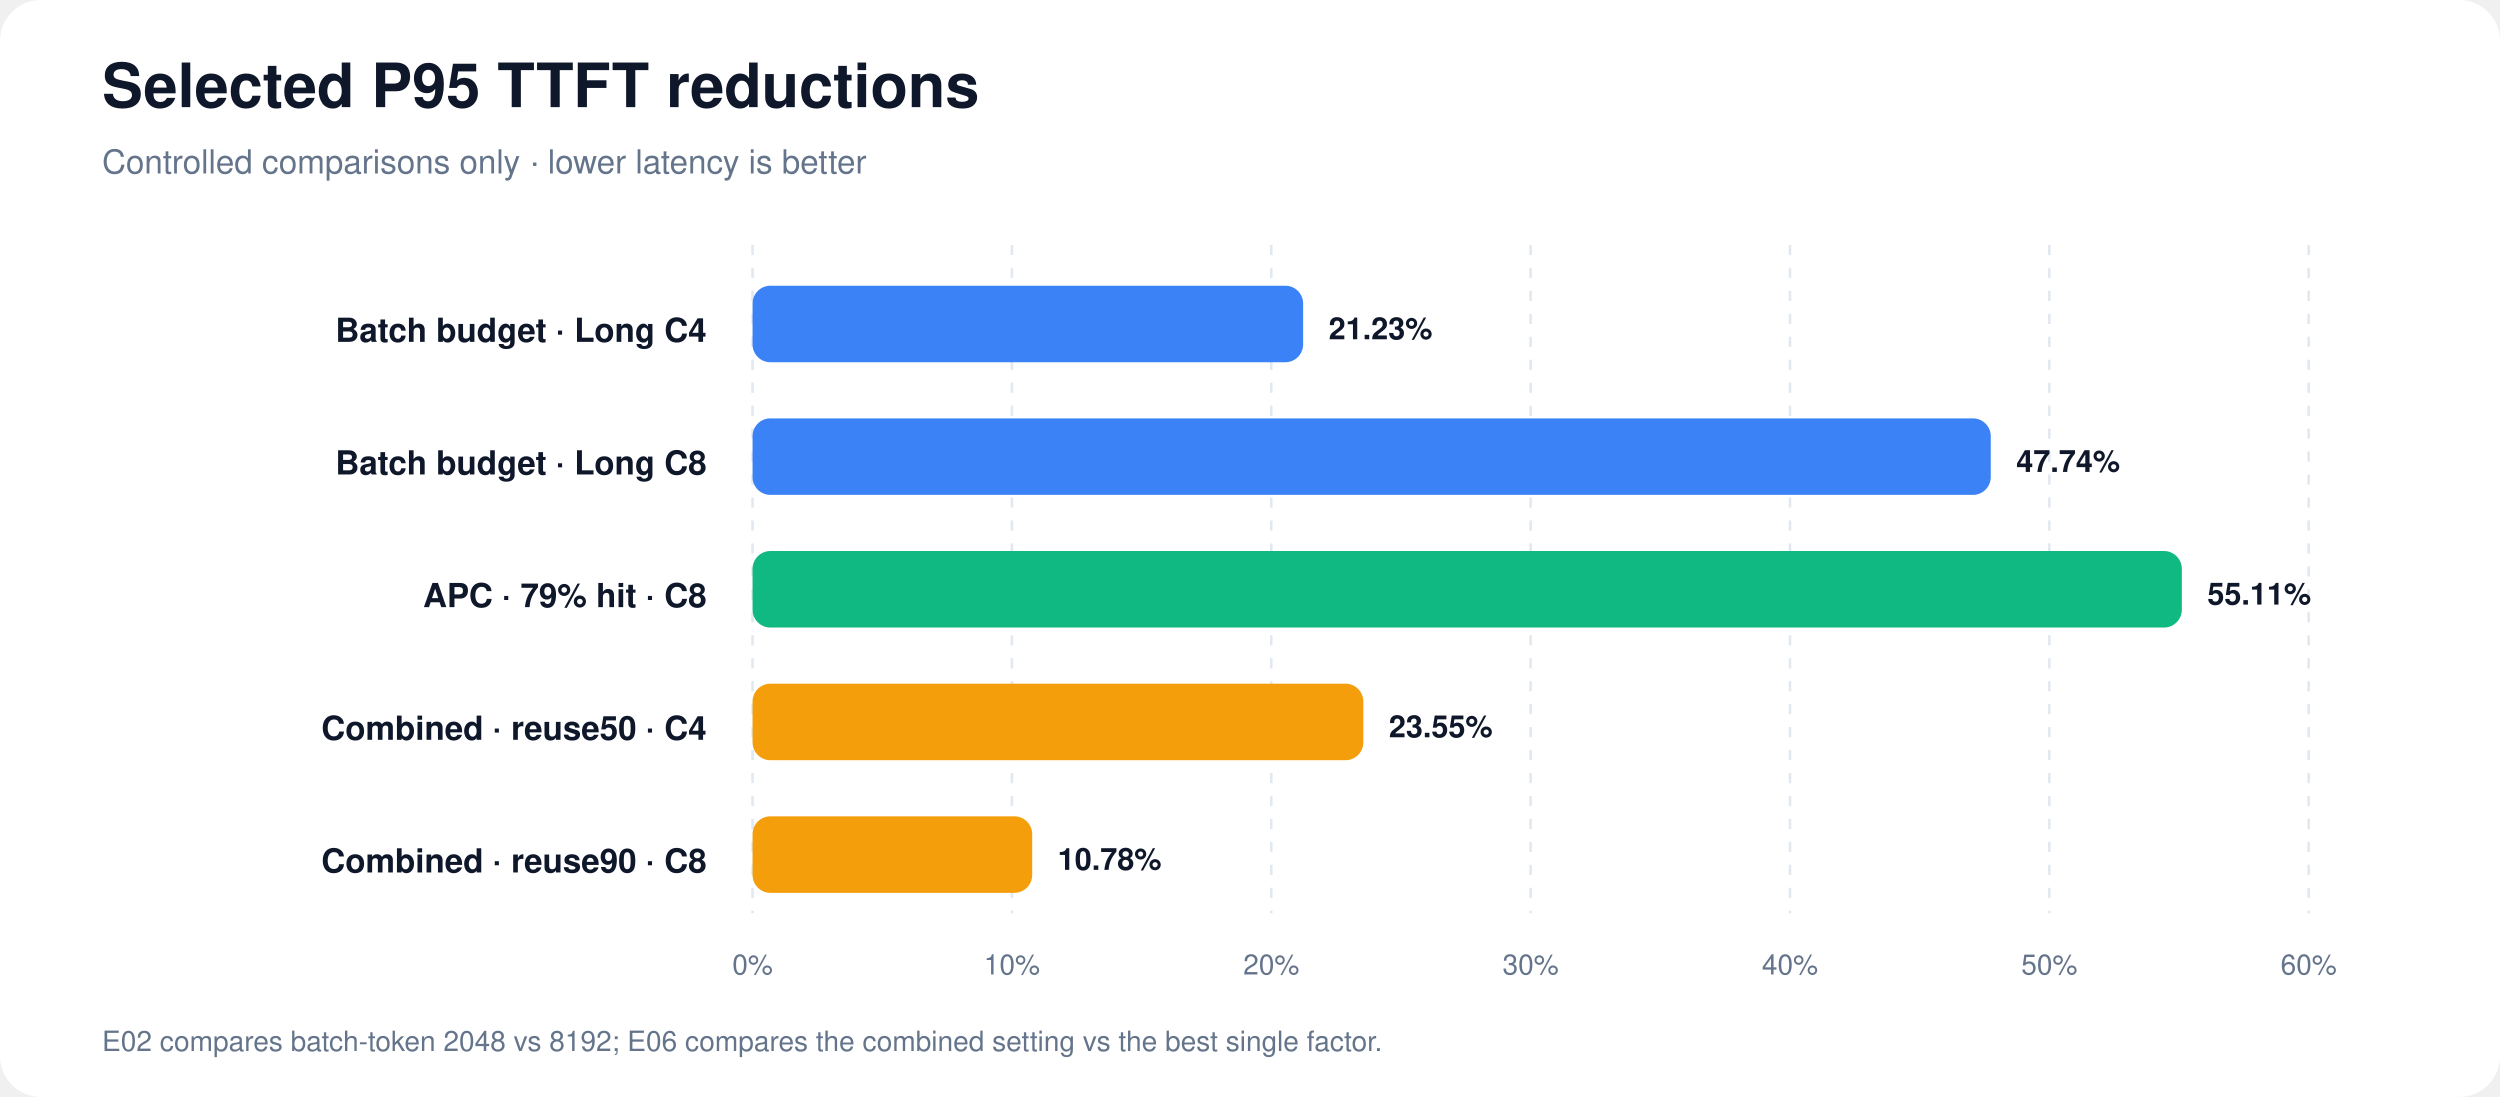
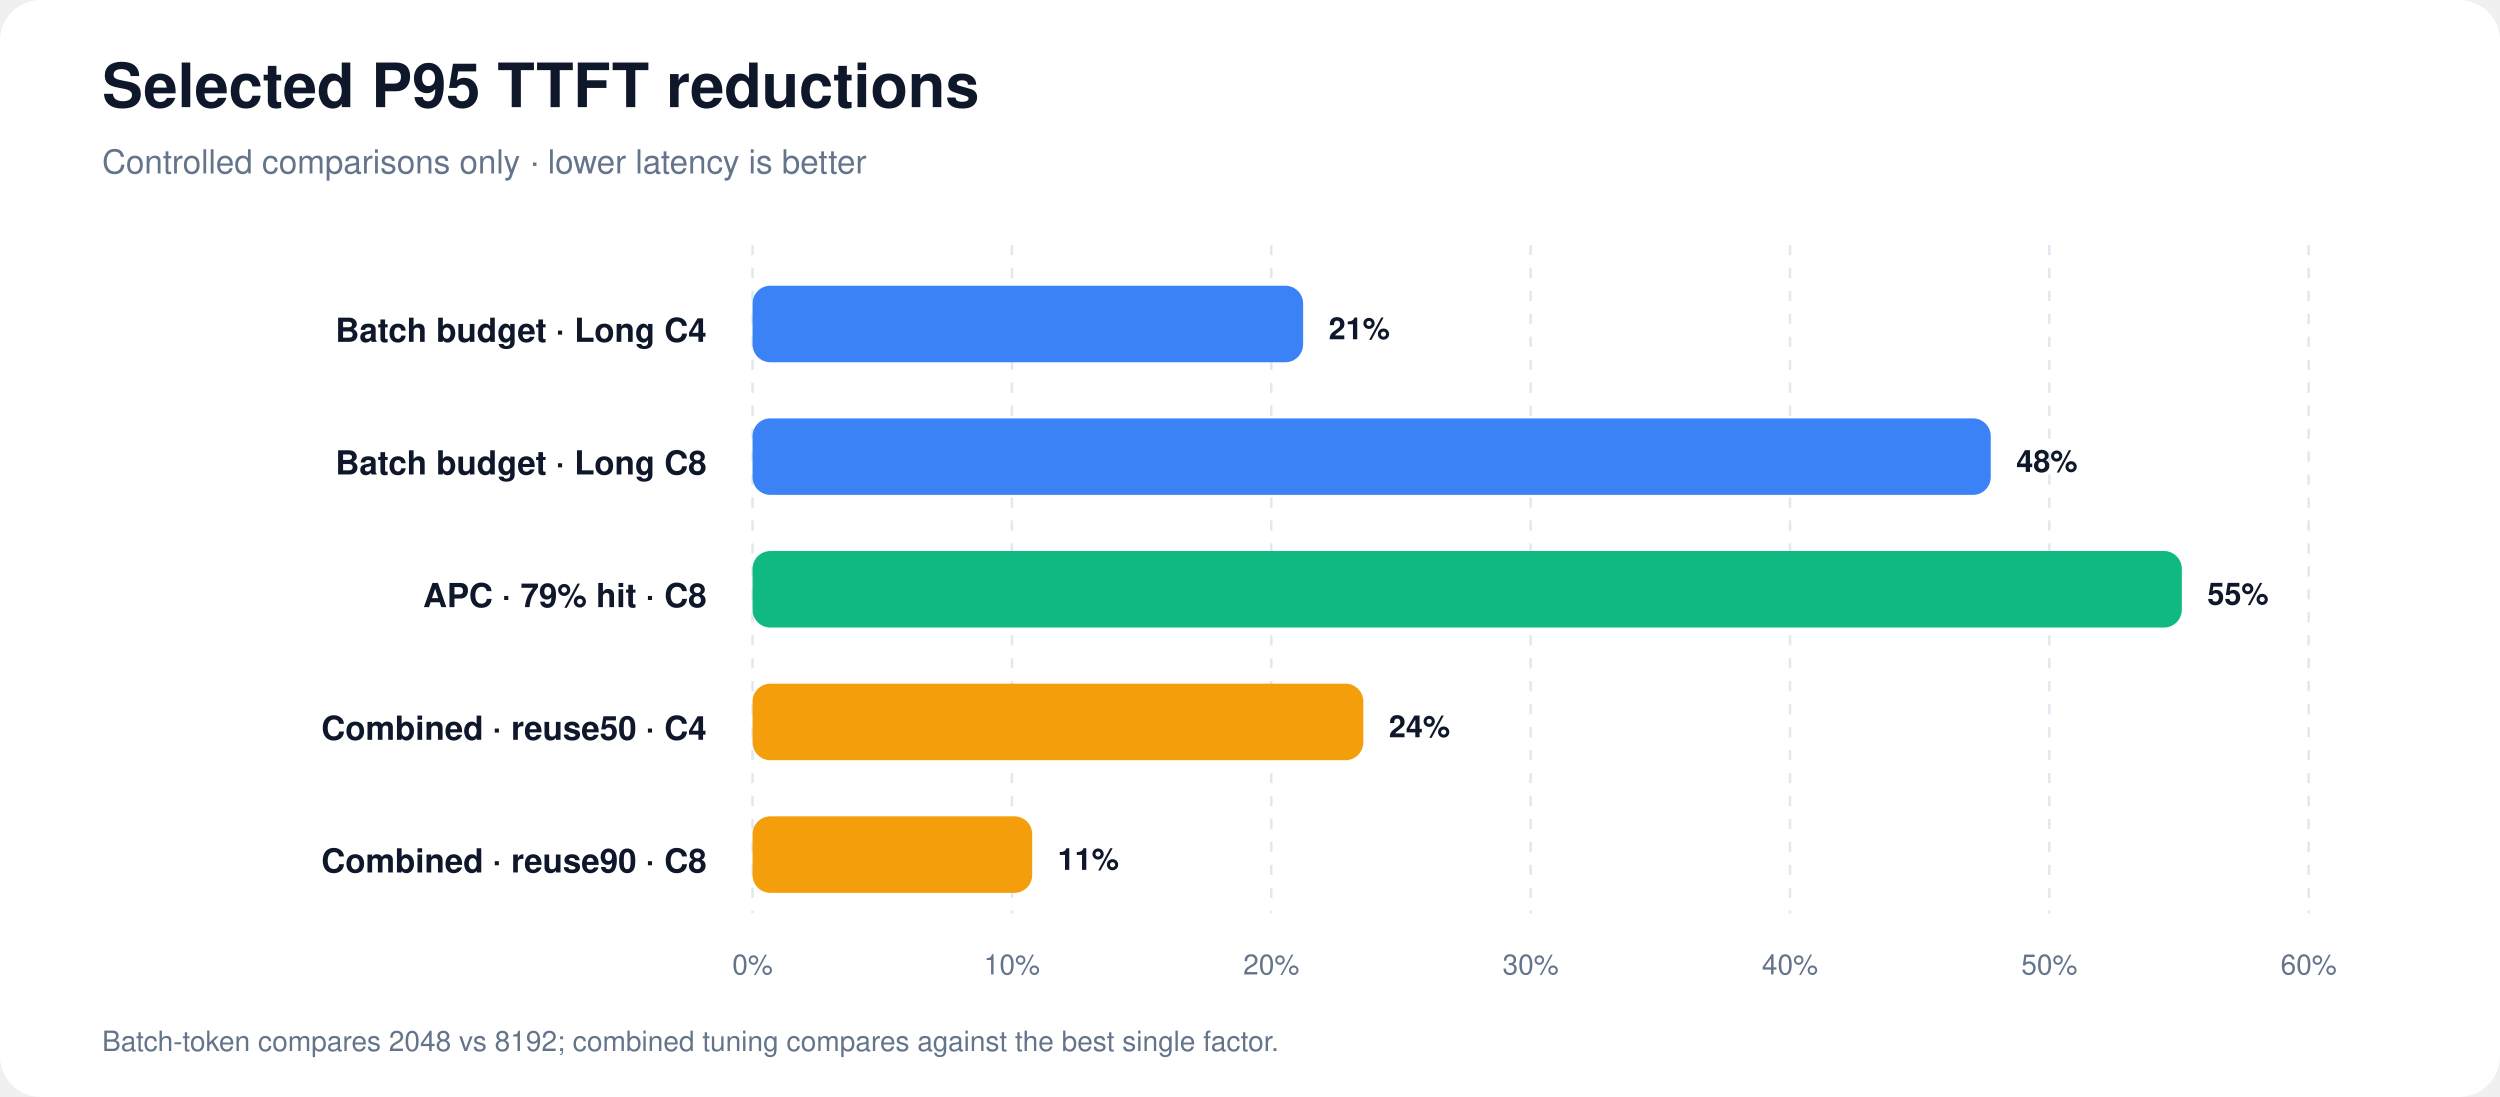
<svg xmlns="http://www.w3.org/2000/svg" width="980" height="430" viewBox="0 0 980 430" role="img" aria-labelledby="title desc">
  <style>
text { font-family: Helvetica, Arial, sans-serif; }
</style>
  <rect x="0" y="0" width="980" height="430" rx="16" fill="#ffffff" />
  <text x="40" y="42" font-family="Arial" font-size="24" font-weight="700" fill="#0f172a" text-anchor="start">Selected P95 TTFT reductions</text>
  <text x="40" y="68" font-family="Arial" font-size="13" font-weight="400" fill="#64748b" text-anchor="start">Controlled comparisons only · lower latency is better</text>
  <line x1="295" y1="96" x2="295" y2="358" stroke="#e2e8f0" stroke-width="1" stroke-dasharray="4 5" />
  <text x="295" y="382" font-family="Arial" font-size="11" font-weight="400" fill="#64748b" text-anchor="middle">0%</text>
  <line x1="396.667" y1="96" x2="396.667" y2="358" stroke="#e2e8f0" stroke-width="1" stroke-dasharray="4 5" />
  <text x="396.667" y="382" font-family="Arial" font-size="11" font-weight="400" fill="#64748b" text-anchor="middle">10%</text>
  <line x1="498.333" y1="96" x2="498.333" y2="358" stroke="#e2e8f0" stroke-width="1" stroke-dasharray="4 5" />
  <text x="498.333" y="382" font-family="Arial" font-size="11" font-weight="400" fill="#64748b" text-anchor="middle">20%</text>
  <line x1="600" y1="96" x2="600" y2="358" stroke="#e2e8f0" stroke-width="1" stroke-dasharray="4 5" />
  <text x="600" y="382" font-family="Arial" font-size="11" font-weight="400" fill="#64748b" text-anchor="middle">30%</text>
  <line x1="701.667" y1="96" x2="701.667" y2="358" stroke="#e2e8f0" stroke-width="1" stroke-dasharray="4 5" />
  <text x="701.667" y="382" font-family="Arial" font-size="11" font-weight="400" fill="#64748b" text-anchor="middle">40%</text>
  <line x1="803.333" y1="96" x2="803.333" y2="358" stroke="#e2e8f0" stroke-width="1" stroke-dasharray="4 5" />
  <text x="803.333" y="382" font-family="Arial" font-size="11" font-weight="400" fill="#64748b" text-anchor="middle">50%</text>
  <line x1="905" y1="96" x2="905" y2="358" stroke="#e2e8f0" stroke-width="1" stroke-dasharray="4 5" />
  <text x="905" y="382" font-family="Arial" font-size="11" font-weight="400" fill="#64748b" text-anchor="middle">60%</text>
  <text x="277" y="134" font-family="Arial" font-size="13" font-weight="600" fill="#0f172a" text-anchor="end">Batch budget · Long C4</text>
  <rect x="295" y="112" width="215.83" height="30" rx="7" fill="#3b82f6" />
-   <text x="520.83" y="133" font-family="Arial" font-size="12" font-weight="700" fill="#0f172a" text-anchor="start">21.23%</text>
+   <text x="520.83" y="133" font-family="Arial" font-size="12" font-weight="700" fill="#0f172a" text-anchor="start">21%</text>
  <text x="277" y="186" font-family="Arial" font-size="13" font-weight="600" fill="#0f172a" text-anchor="end">Batch budget · Long C8</text>
  <rect x="295" y="164" width="485.379" height="30" rx="7" fill="#3b82f6" />
-   <text x="790.379" y="185" font-family="Arial" font-size="12" font-weight="700" fill="#0f172a" text-anchor="start">47.74%</text>
+   <text x="790.379" y="185" font-family="Arial" font-size="12" font-weight="700" fill="#0f172a" text-anchor="start">48%</text>
  <text x="277" y="238" font-family="Arial" font-size="13" font-weight="600" fill="#0f172a" text-anchor="end">APC · 79% hit · C8</text>
  <rect x="295" y="216" width="560.282" height="30" rx="7" fill="#10b981" />
-   <text x="865.282" y="237" font-family="Arial" font-size="12" font-weight="700" fill="#0f172a" text-anchor="start">55.11%</text>
+   <text x="865.282" y="237" font-family="Arial" font-size="12" font-weight="700" fill="#0f172a" text-anchor="start">55%</text>
  <text x="277" y="290" font-family="Arial" font-size="13" font-weight="600" fill="#0f172a" text-anchor="end">Combined · reuse50 · C4</text>
  <rect x="295" y="268" width="239.426" height="30" rx="7" fill="#f59e0b" />
-   <text x="544.426" y="289" font-family="Arial" font-size="12" font-weight="700" fill="#0f172a" text-anchor="start">23.55%</text>
+   <text x="544.426" y="289" font-family="Arial" font-size="12" font-weight="700" fill="#0f172a" text-anchor="start">24%</text>
  <text x="277" y="342" font-family="Arial" font-size="13" font-weight="600" fill="#0f172a" text-anchor="end">Combined · reuse90 · C8</text>
  <rect x="295" y="320" width="109.623" height="30" rx="7" fill="#f59e0b" />
-   <text x="414.623" y="341" font-family="Arial" font-size="12" font-weight="700" fill="#0f172a" text-anchor="start">10.78%</text>
-   <text x="40" y="412" font-family="Arial" font-size="11" font-weight="400" fill="#64748b" text-anchor="start">E02 compares batch-token 2048 vs 8192; E06 compares the combined setting vs the best single factor.</text>
+   <text x="414.623" y="341" font-family="Arial" font-size="12" font-weight="700" fill="#0f172a" text-anchor="start">11%</text>
+   <text x="40" y="412" font-family="Arial" font-size="11" font-weight="400" fill="#64748b" text-anchor="start">Batch-token compares 2048 vs 8192; combined tuning compares against the best single factor.</text>
</svg>
